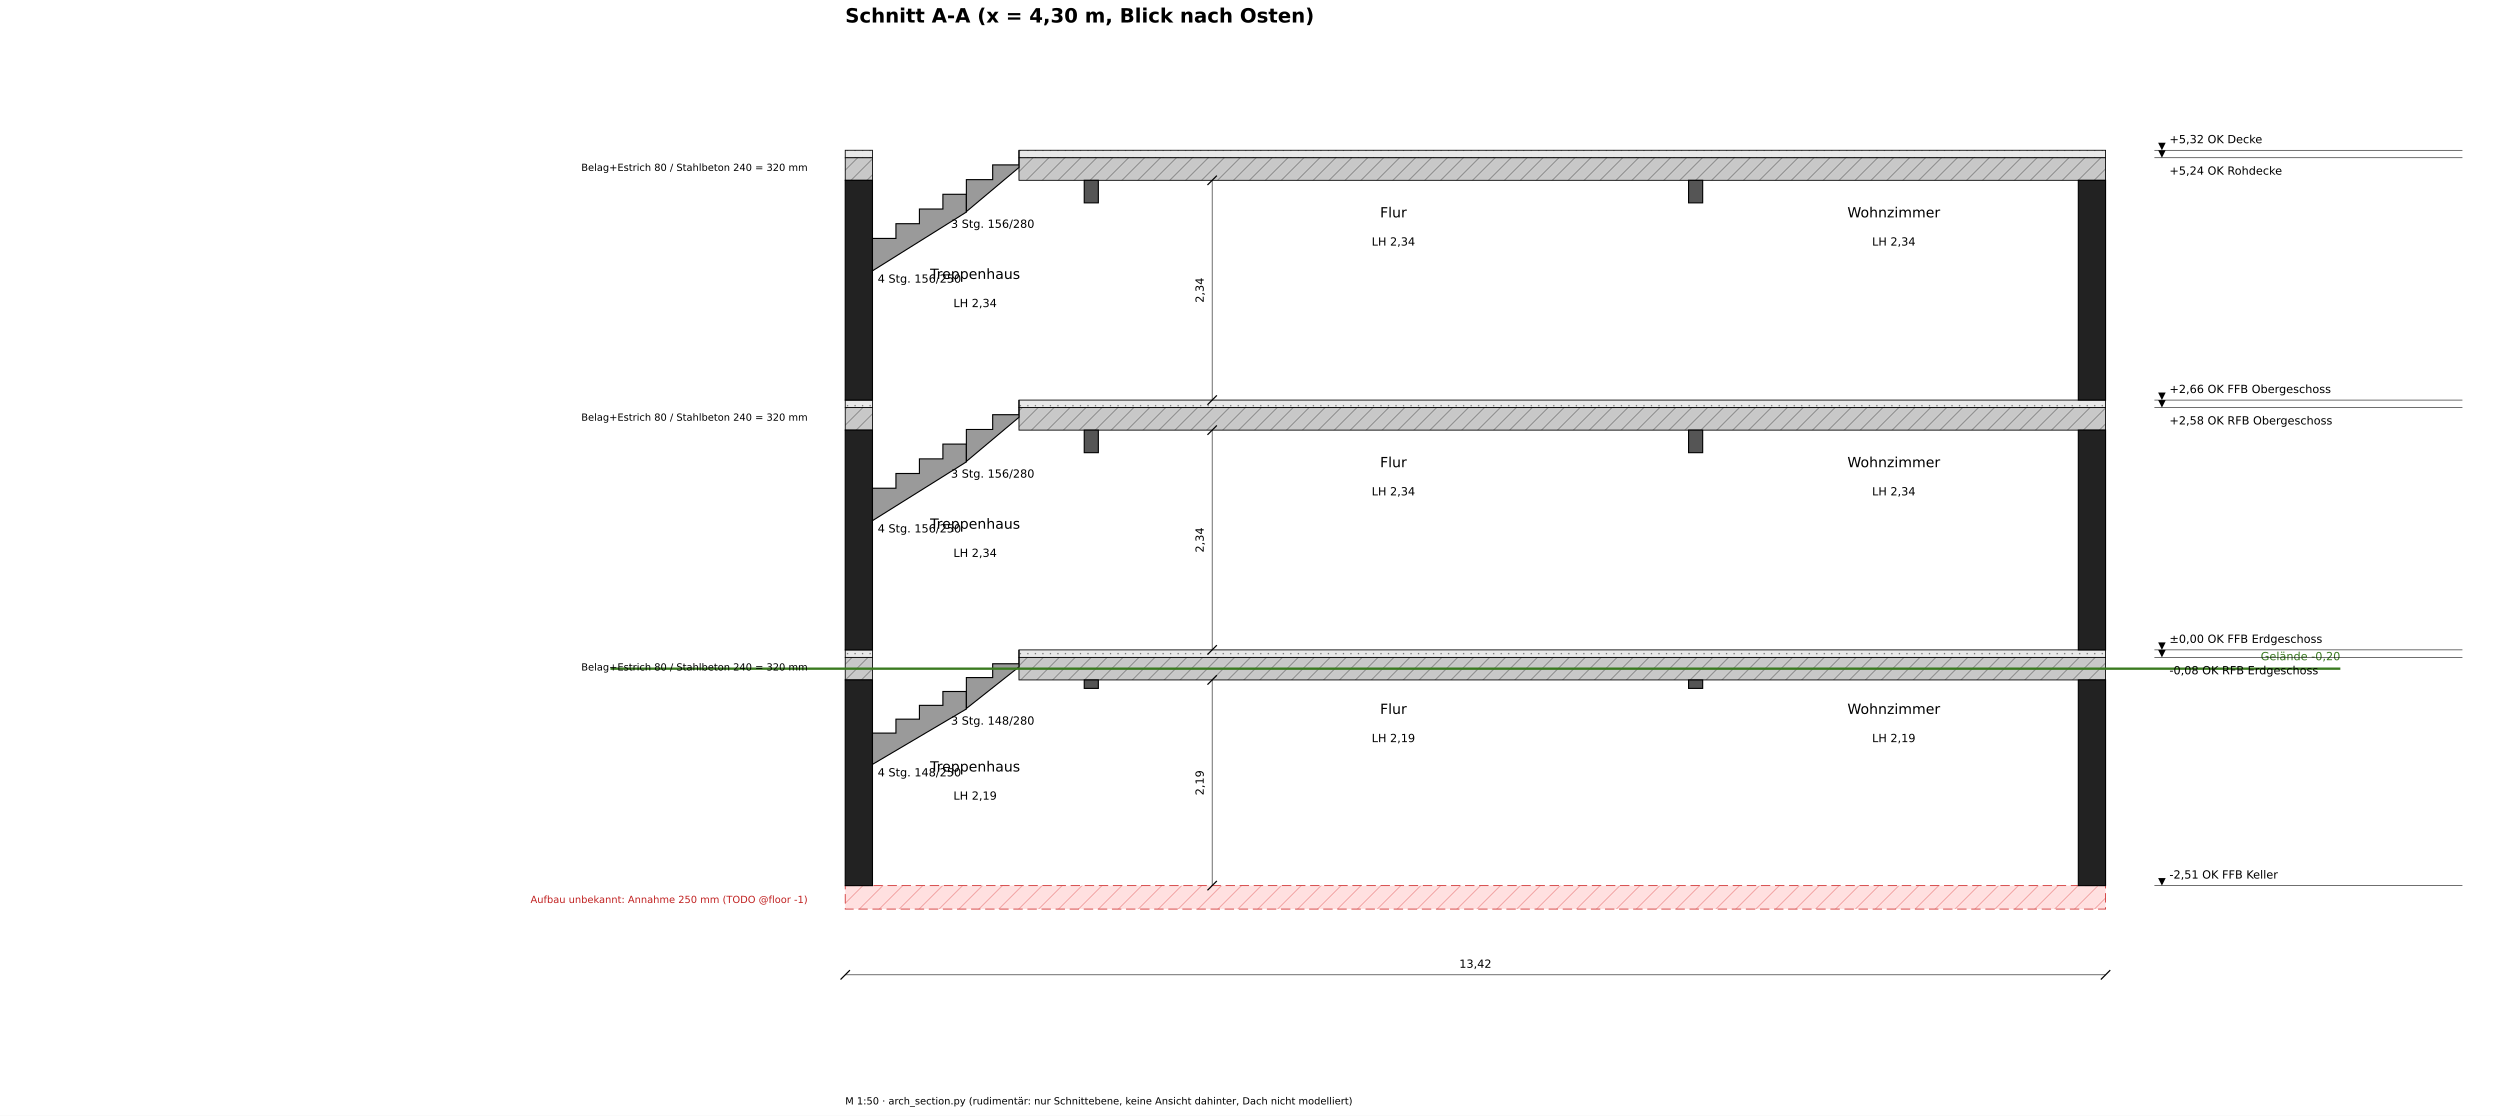
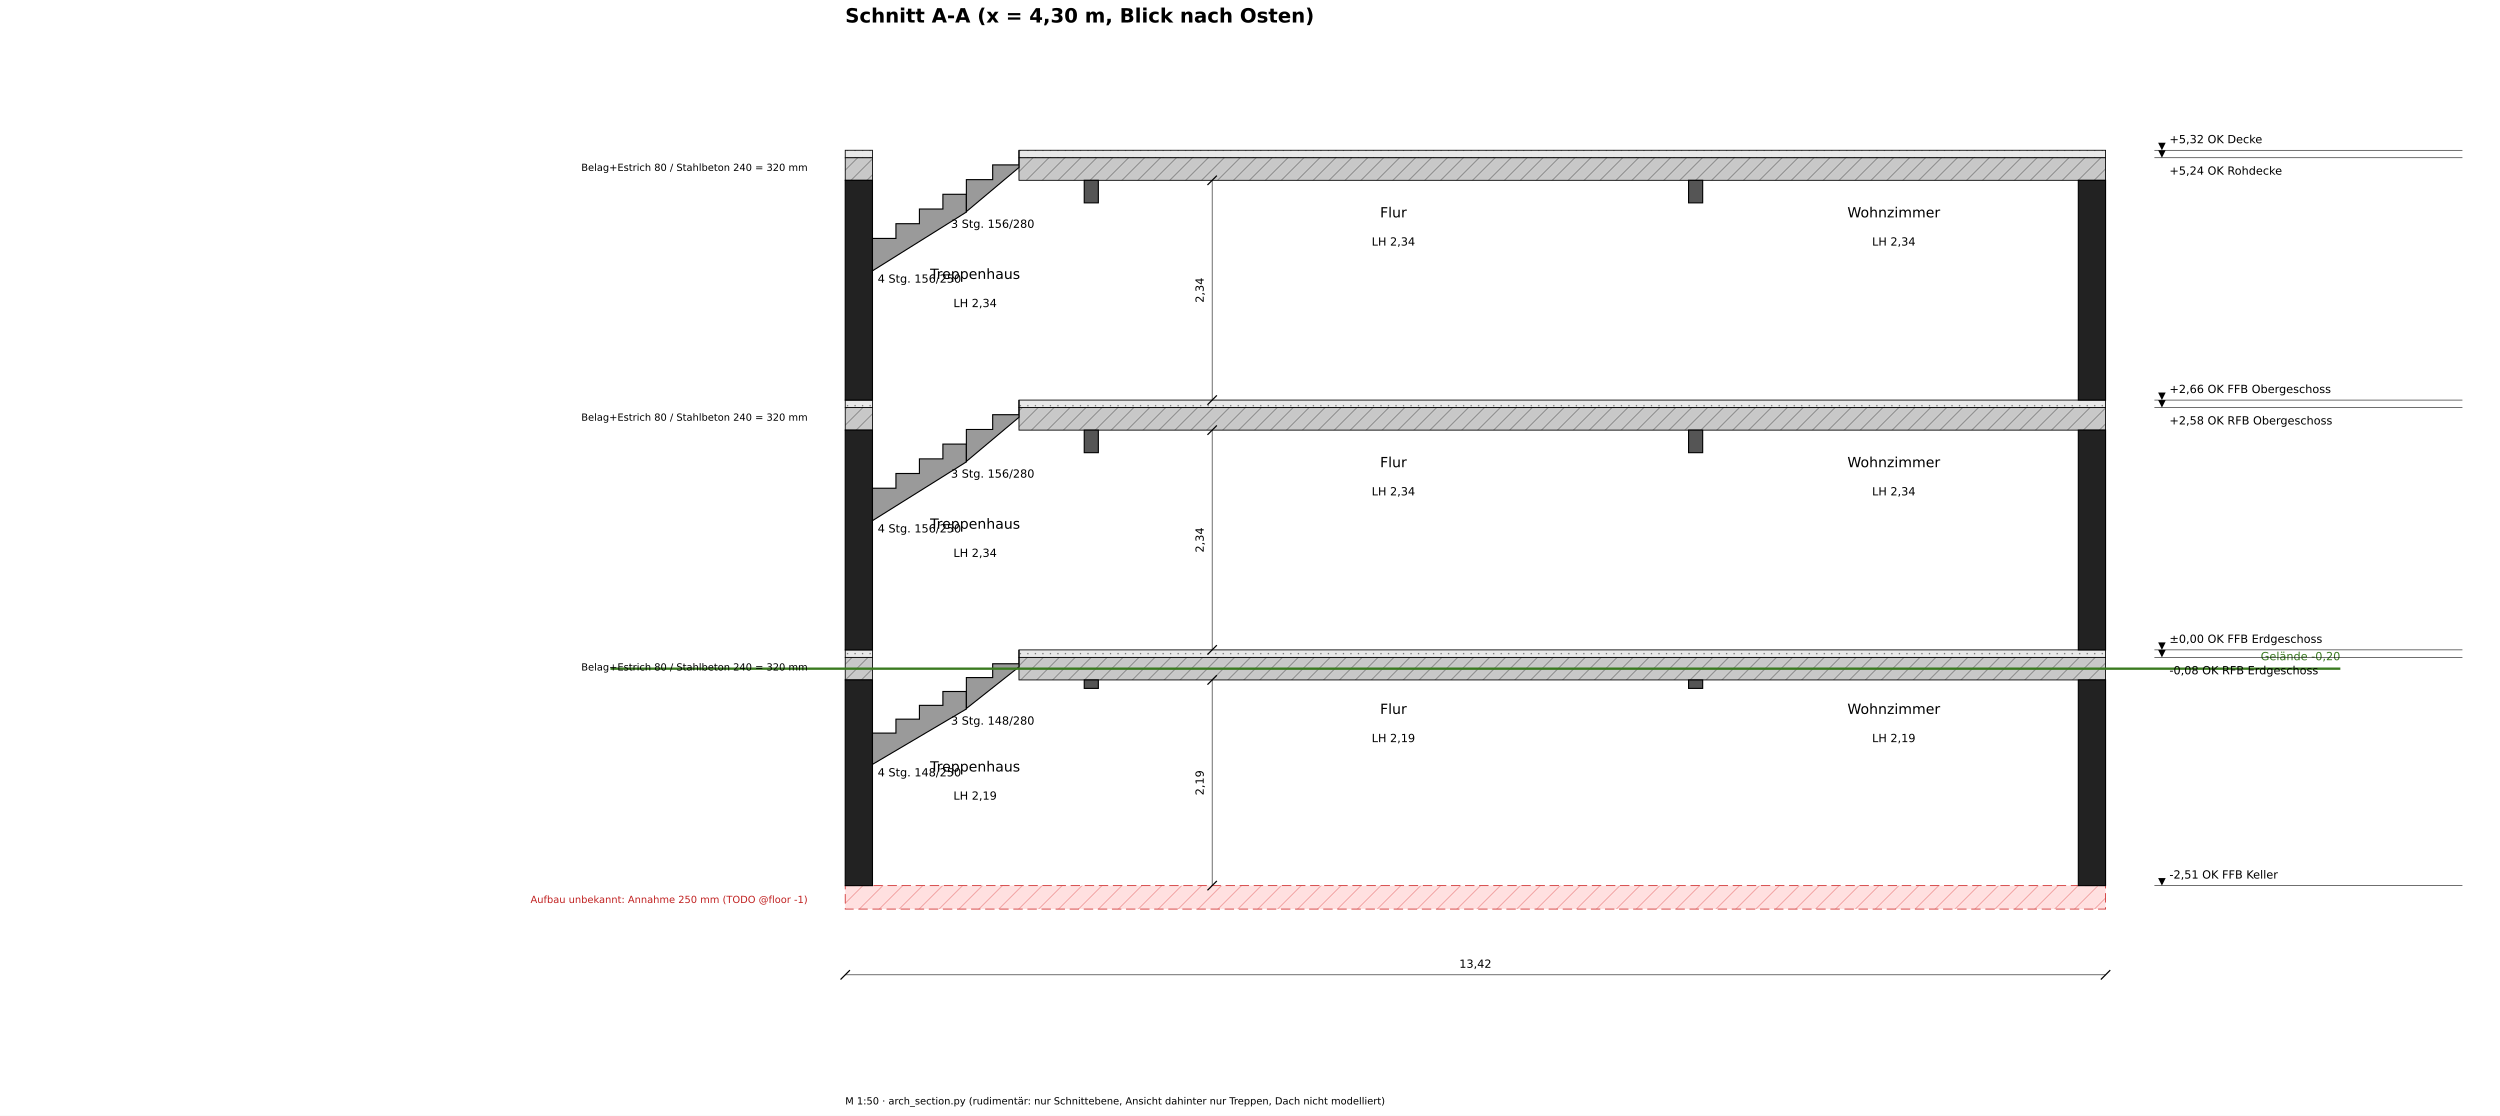
<svg xmlns="http://www.w3.org/2000/svg" width="532.4mm" height="237.6mm" viewBox="-9145 -6920 26620 11880" font-family="DejaVu Sans, sans-serif">
  <defs>
    <pattern id="concrete" patternUnits="userSpaceOnUse" width="120" height="120" patternTransform="rotate(45)">
      <rect width="120" height="120" fill="#c8c8c8" />
      <line x1="0" y1="0" x2="0" y2="120" stroke="#555" stroke-width="10" />
    </pattern>
    <pattern id="screed" patternUnits="userSpaceOnUse" width="80" height="80">
      <rect width="80" height="80" fill="#e8e8e8" />
      <circle cx="40" cy="40" r="8" fill="#777" />
    </pattern>
    <pattern id="insulation" patternUnits="userSpaceOnUse" width="120" height="60">
      <rect width="120" height="60" fill="#fff6d0" />
      <path d="M0 60 L30 0 L60 60 L90 0 L120 60" fill="none" stroke="#a08020" stroke-width="6" />
    </pattern>
    <pattern id="wood" patternUnits="userSpaceOnUse" width="200" height="40">
      <rect width="200" height="40" fill="#e9cf9f" />
      <line x1="0" y1="20" x2="200" y2="20" stroke="#8a6a30" stroke-width="5" />
    </pattern>
    <pattern id="plaster" patternUnits="userSpaceOnUse" width="50" height="50">
      <rect width="50" height="50" fill="#f7f7f7" />
    </pattern>
    <pattern id="todo" patternUnits="userSpaceOnUse" width="150" height="150" patternTransform="rotate(45)">
      <rect width="150" height="150" fill="#ffe0e0" />
      <line x1="0" y1="0" x2="0" y2="150" stroke="#e05050" stroke-width="8" />
    </pattern>
  </defs>
  <rect x="-9145.0" y="-6920" width="26620.0" height="11880" fill="white" />
  <rect x="-145" y="2510" width="13420" height="250" fill="url(#todo)" stroke="#d03030" stroke-width="9" stroke-dasharray="100 50" />
  <rect x="-145" y="0" width="290" height="80" fill="url(#screed)" stroke="#000" stroke-width="9" />
  <rect x="1705" y="0" width="11570" height="80" fill="url(#screed)" stroke="#000" stroke-width="9" />
  <rect x="-145" y="80" width="290" height="240" fill="url(#concrete)" stroke="#000" stroke-width="9" />
  <rect x="1705" y="80" width="11570" height="240" fill="url(#concrete)" stroke="#000" stroke-width="9" />
  <rect x="-145" y="-2660" width="290" height="80" fill="url(#screed)" stroke="#000" stroke-width="9" />
  <rect x="1705" y="-2660" width="11570" height="80" fill="url(#screed)" stroke="#000" stroke-width="9" />
  <rect x="-145" y="-2580" width="290" height="240" fill="url(#concrete)" stroke="#000" stroke-width="9" />
  <rect x="1705" y="-2580" width="11570" height="240" fill="url(#concrete)" stroke="#000" stroke-width="9" />
  <rect x="-145" y="-5320" width="290" height="80" fill="url(#screed)" stroke="#000" stroke-width="9" />
  <rect x="1705" y="-5320" width="11570" height="80" fill="url(#screed)" stroke="#000" stroke-width="9" />
  <rect x="-145" y="-5240" width="290" height="240" fill="url(#concrete)" stroke="#000" stroke-width="9" />
  <rect x="1705" y="-5240" width="11570" height="240" fill="url(#concrete)" stroke="#000" stroke-width="9" />
  <rect x="-145" y="320" width="290" height="2190" fill="#222" stroke="#000" stroke-width="12" />
  <rect x="2400" y="320" width="150" height="90" fill="#555" stroke="#000" stroke-width="12" />
  <rect x="8835" y="320" width="150" height="90" fill="#555" stroke="#000" stroke-width="12" />
  <rect x="12985" y="320" width="290" height="2190" fill="#222" stroke="#000" stroke-width="12" />
  <rect x="-145" y="-2340" width="290" height="2340" fill="#222" stroke="#000" stroke-width="12" />
  <rect x="2400" y="-2340" width="150" height="240" fill="#555" stroke="#000" stroke-width="12" />
  <rect x="8835" y="-2340" width="150" height="240" fill="#555" stroke="#000" stroke-width="12" />
  <rect x="12985" y="-2340" width="290" height="2340" fill="#222" stroke="#000" stroke-width="12" />
  <rect x="-145" y="-5000" width="290" height="2340" fill="#222" stroke="#000" stroke-width="12" />
  <rect x="2400" y="-5000" width="150" height="240" fill="#555" stroke="#000" stroke-width="12" />
  <rect x="8835" y="-5000" width="150" height="240" fill="#555" stroke="#000" stroke-width="12" />
  <rect x="12985" y="-5000" width="290" height="2340" fill="#222" stroke="#000" stroke-width="12" />
  <polygon points="145,1034 145,886 395,886 395,738 645,738 645,591 895,591 895,443 1145,443 1145,629 145,1219" fill="#9a9a9a" stroke="#000" stroke-width="12" />
  <text x="645" y="1347" font-size="120" text-anchor="middle">4 Stg. 148/250</text>
  <polygon points="1145,443 1145,295 1425,295 1425,148 1705,148 1705,-0 1705,181 1145,624" fill="#9a9a9a" stroke="#000" stroke-width="12" />
  <text x="1425" y="796" font-size="120" text-anchor="middle">3 Stg. 148/280</text>
  <polygon points="145,-1565 145,-1721 395,-1721 395,-1878 645,-1878 645,-2034 895,-2034 895,-2191 1145,-2191 1145,-2002 145,-1376" fill="#9a9a9a" stroke="#000" stroke-width="12" />
  <text x="645" y="-1250" font-size="120" text-anchor="middle">4 Stg. 156/250</text>
  <polygon points="1145,-2191 1145,-2347 1425,-2347 1425,-2504 1705,-2504 1705,-2660 1705,-2477 1145,-2007" fill="#9a9a9a" stroke="#000" stroke-width="12" />
  <text x="1425" y="-1834" font-size="120" text-anchor="middle">3 Stg. 156/280</text>
  <polygon points="145,-4225 145,-4381 395,-4381 395,-4538 645,-4538 645,-4694 895,-4694 895,-4851 1145,-4851 1145,-4662 145,-4036" fill="#9a9a9a" stroke="#000" stroke-width="12" />
  <text x="645" y="-3910" font-size="120" text-anchor="middle">4 Stg. 156/250</text>
  <polygon points="1145,-4851 1145,-5007 1425,-5007 1425,-5164 1705,-5164 1705,-5320 1705,-5137 1145,-4667" fill="#9a9a9a" stroke="#000" stroke-width="12" />
  <text x="1425" y="-4494" font-size="120" text-anchor="middle">3 Stg. 156/280</text>
  <line x1="-2645" y1="200" x2="15775" y2="200" stroke="#3a7a20" stroke-width="25" />
  <text x="15775" y="110" font-size="120" text-anchor="end" fill="#3a7a20">Gelände -0,20</text>
  <text x="1238" y="1295" font-size="150" text-anchor="middle">Treppenhaus</text>
  <text x="1238" y="1595" font-size="120" text-anchor="middle">LH 2,19</text>
  <text x="5692" y="682" font-size="150" text-anchor="middle">Flur</text>
  <text x="5692" y="982" font-size="120" text-anchor="middle">LH 2,19</text>
  <text x="11020" y="682" font-size="150" text-anchor="middle">Wohnzimmer</text>
  <text x="11020" y="982" font-size="120" text-anchor="middle">LH 2,19</text>
  <text x="1238" y="-1290" font-size="150" text-anchor="middle">Treppenhaus</text>
  <text x="1238" y="-990" font-size="120" text-anchor="middle">LH 2,34</text>
  <text x="5692" y="-1945" font-size="150" text-anchor="middle">Flur</text>
  <text x="5692" y="-1645" font-size="120" text-anchor="middle">LH 2,34</text>
  <text x="11020" y="-1945" font-size="150" text-anchor="middle">Wohnzimmer</text>
  <text x="11020" y="-1645" font-size="120" text-anchor="middle">LH 2,34</text>
  <text x="1238" y="-3950" font-size="150" text-anchor="middle">Treppenhaus</text>
  <text x="1238" y="-3650" font-size="120" text-anchor="middle">LH 2,34</text>
  <text x="5692" y="-4605" font-size="150" text-anchor="middle">Flur</text>
  <text x="5692" y="-4305" font-size="120" text-anchor="middle">LH 2,34</text>
  <text x="11020" y="-4605" font-size="150" text-anchor="middle">Wohnzimmer</text>
  <text x="11020" y="-4305" font-size="120" text-anchor="middle">LH 2,34</text>
  <text x="-545" y="2695" font-size="105" text-anchor="end" fill="#c02020">Aufbau unbekannt: Annahme 250 mm (TODO @floor -1)</text>
  <text x="-545" y="220" font-size="105" text-anchor="end" fill="#000">Belag+Estrich 80 / Stahlbeton 240 = 320 mm</text>
  <text x="-545" y="-2440" font-size="105" text-anchor="end" fill="#000">Belag+Estrich 80 / Stahlbeton 240 = 320 mm</text>
  <text x="-545" y="-5100" font-size="105" text-anchor="end" fill="#000">Belag+Estrich 80 / Stahlbeton 240 = 320 mm</text>
  <path d="M13875 2510 l-40 -80 h80 z" fill="#000" />
  <line x1="13795" y1="2510" x2="17075" y2="2510" stroke="#000" stroke-width="6" />
  <text x="13955" y="2435" font-size="120">-2,51  OK FFB Keller</text>
  <path d="M13875 0 l-40 -80 h80 z" fill="#000" />
  <line x1="13795" y1="0" x2="17075" y2="0" stroke="#000" stroke-width="6" />
  <text x="13955" y="-75" font-size="120">±0,00  OK FFB Erdgeschoss</text>
  <path d="M13875 80 l-40 -80 h80 z" fill="#000" />
  <line x1="13795" y1="80" x2="17075" y2="80" stroke="#000" stroke-width="6" />
  <text x="13955" y="260" font-size="120">-0,08  OK RFB Erdgeschoss</text>
  <path d="M13875 -2660 l-40 -80 h80 z" fill="#000" />
  <line x1="13795" y1="-2660" x2="17075" y2="-2660" stroke="#000" stroke-width="6" />
  <text x="13955" y="-2735" font-size="120">+2,66  OK FFB Obergeschoss</text>
  <path d="M13875 -2580 l-40 -80 h80 z" fill="#000" />
  <line x1="13795" y1="-2580" x2="17075" y2="-2580" stroke="#000" stroke-width="6" />
  <text x="13955" y="-2400" font-size="120">+2,58  OK RFB Obergeschoss</text>
  <path d="M13875 -5320 l-40 -80 h80 z" fill="#000" />
  <line x1="13795" y1="-5320" x2="17075" y2="-5320" stroke="#000" stroke-width="6" />
  <text x="13955" y="-5395" font-size="120">+5,32  OK Decke</text>
  <path d="M13875 -5240 l-40 -80 h80 z" fill="#000" />
  <line x1="13795" y1="-5240" x2="17075" y2="-5240" stroke="#000" stroke-width="6" />
  <text x="13955" y="-5060" font-size="120">+5,24  OK Rohdecke</text>
  <line x1="3762" y1="2510" x2="3762" y2="320" stroke="#000" stroke-width="6" />
  <line x1="3712" y1="2560" x2="3812" y2="2460" stroke="#000" stroke-width="13" />
  <line x1="3712" y1="370" x2="3812" y2="270" stroke="#000" stroke-width="13" />
  <text x="3672" y="1415" font-size="120" text-anchor="middle" transform="rotate(-90 3672 1415)">2,19</text>
  <line x1="3762" y1="0" x2="3762" y2="-2340" stroke="#000" stroke-width="6" />
  <line x1="3712" y1="50" x2="3812" y2="-50" stroke="#000" stroke-width="13" />
  <line x1="3712" y1="-2290" x2="3812" y2="-2390" stroke="#000" stroke-width="13" />
  <text x="3672" y="-1170" font-size="120" text-anchor="middle" transform="rotate(-90 3672 -1170)">2,34</text>
  <line x1="3762" y1="-2660" x2="3762" y2="-5000" stroke="#000" stroke-width="6" />
  <line x1="3712" y1="-2610" x2="3812" y2="-2710" stroke="#000" stroke-width="13" />
  <line x1="3712" y1="-4950" x2="3812" y2="-5050" stroke="#000" stroke-width="13" />
  <text x="3672" y="-3830" font-size="120" text-anchor="middle" transform="rotate(-90 3672 -3830)">2,34</text>
  <line x1="-145" y1="3460" x2="13275" y2="3460" stroke="#000" stroke-width="6" />
  <line x1="-195" y1="3510" x2="-95" y2="3410" stroke="#000" stroke-width="13" />
  <line x1="13225" y1="3510" x2="13325" y2="3410" stroke="#000" stroke-width="13" />
  <text x="6565" y="3385" font-size="120" text-anchor="middle">13,42</text>
  <text x="-145" y="-6680" font-size="210" font-weight="bold">Schnitt A-A  (x = 4,30 m, Blick nach Osten)</text>
-   <text x="-145" y="4840" font-size="105">M 1:50 · arch_section.py (rudimentär: nur Schnittebene, keine Ansicht dahinter, Dach nicht modelliert)</text>
+   <text x="-145" y="4840" font-size="105">M 1:50 · arch_section.py (rudimentär: nur Schnittebene, Ansicht dahinter nur Treppen, Dach nicht modelliert)</text>
</svg>
